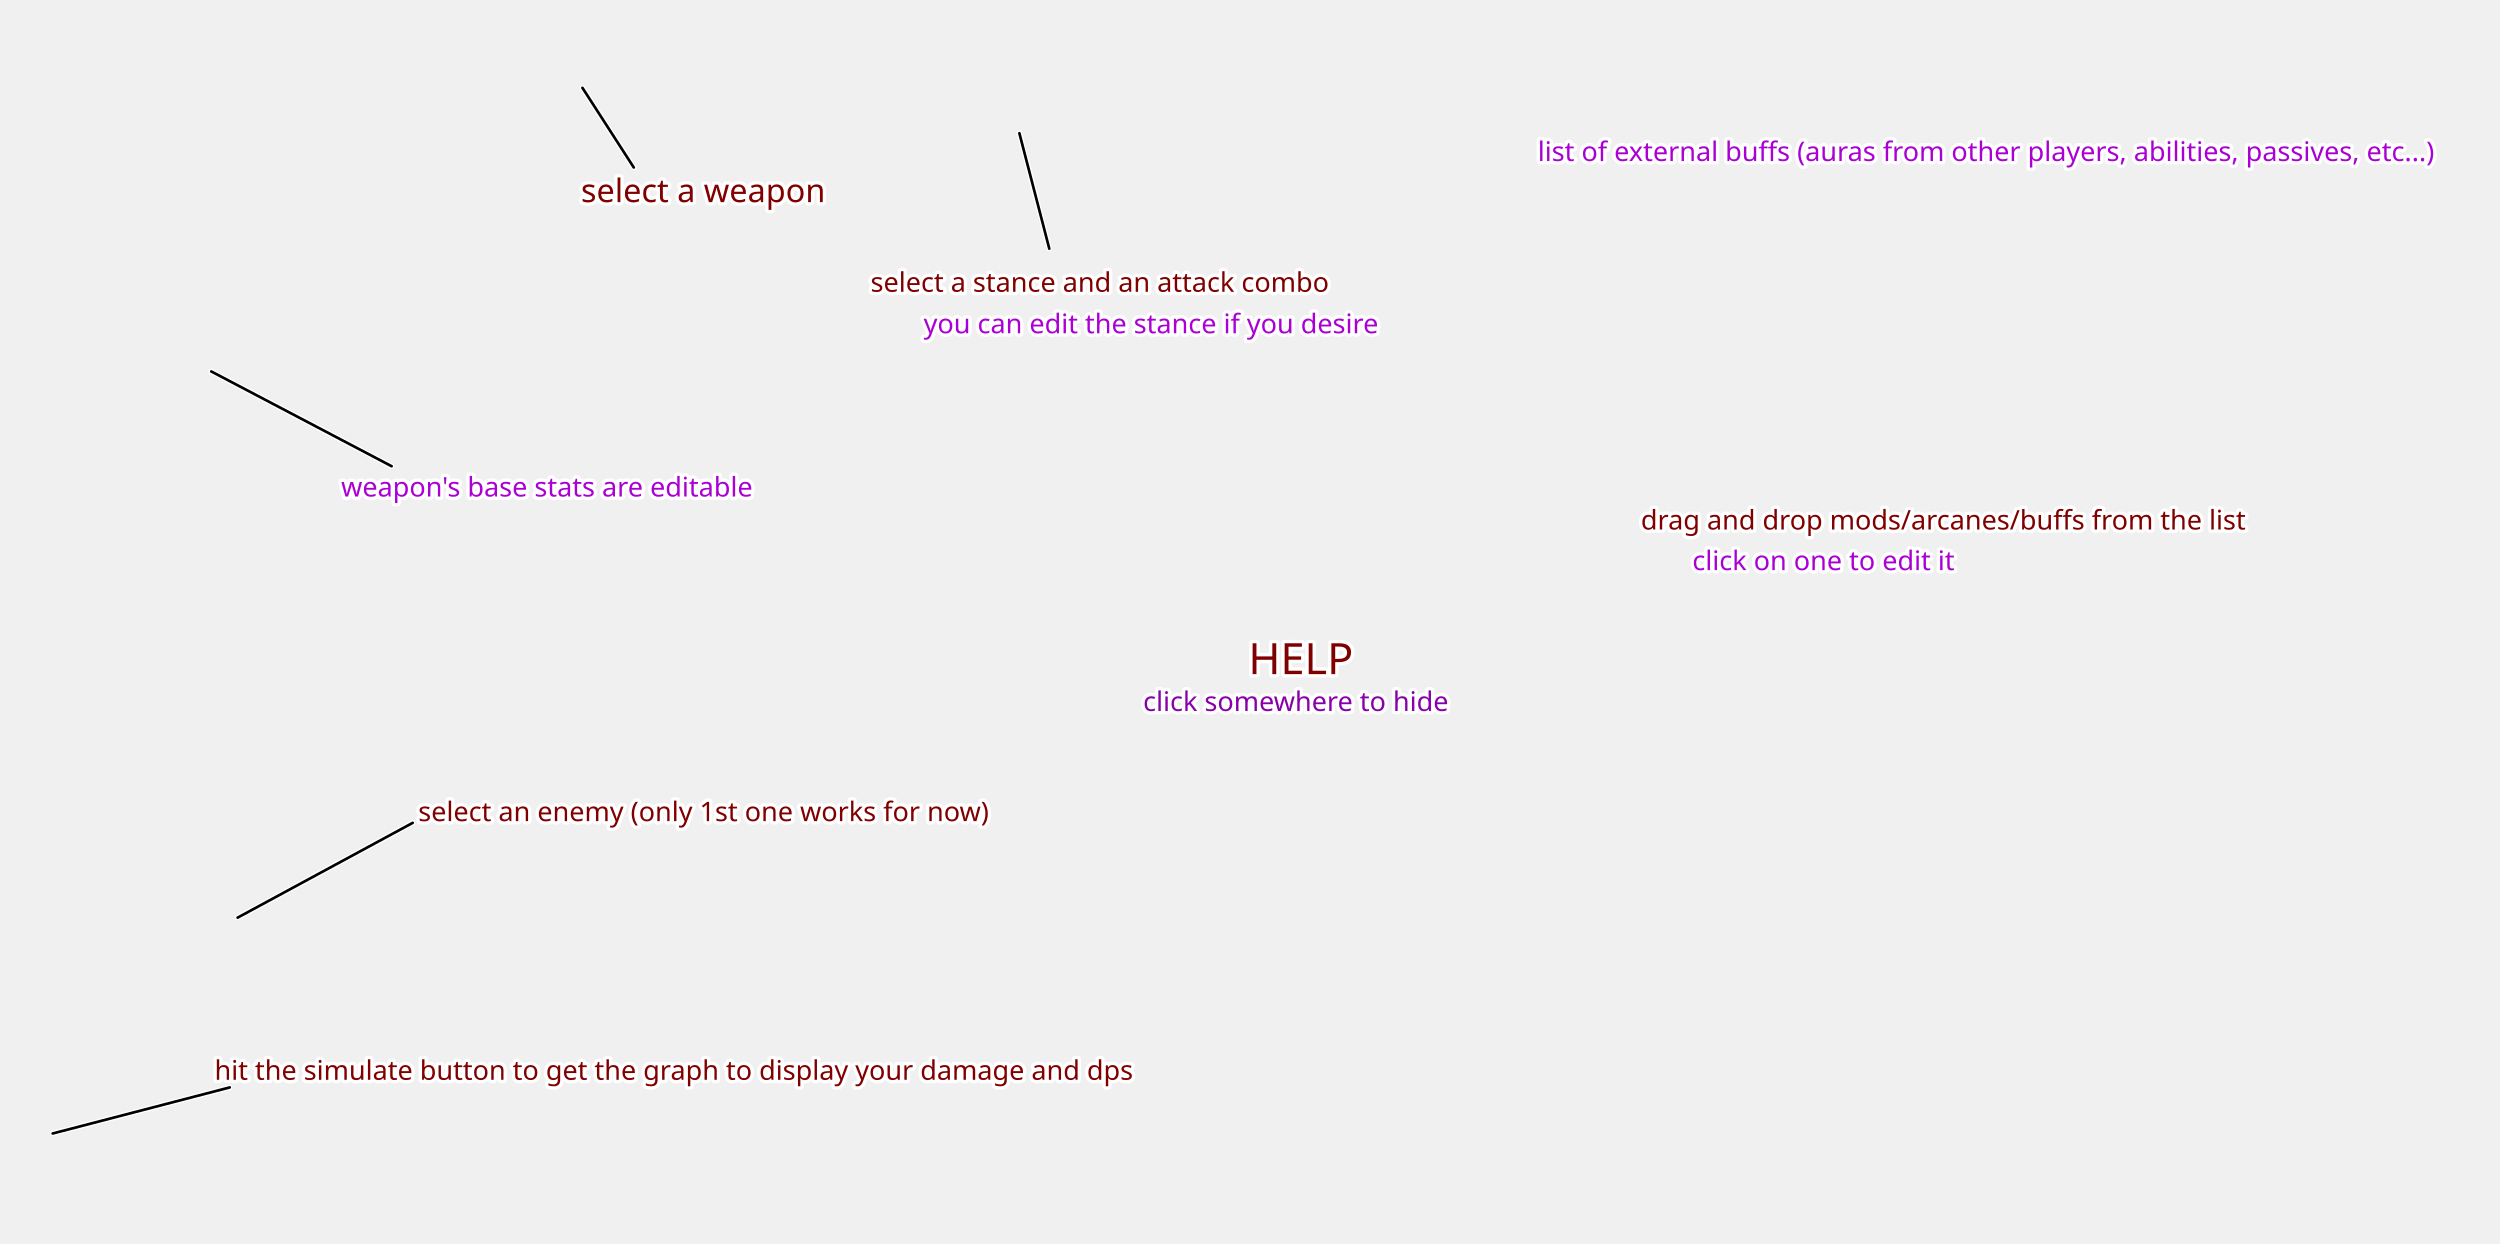
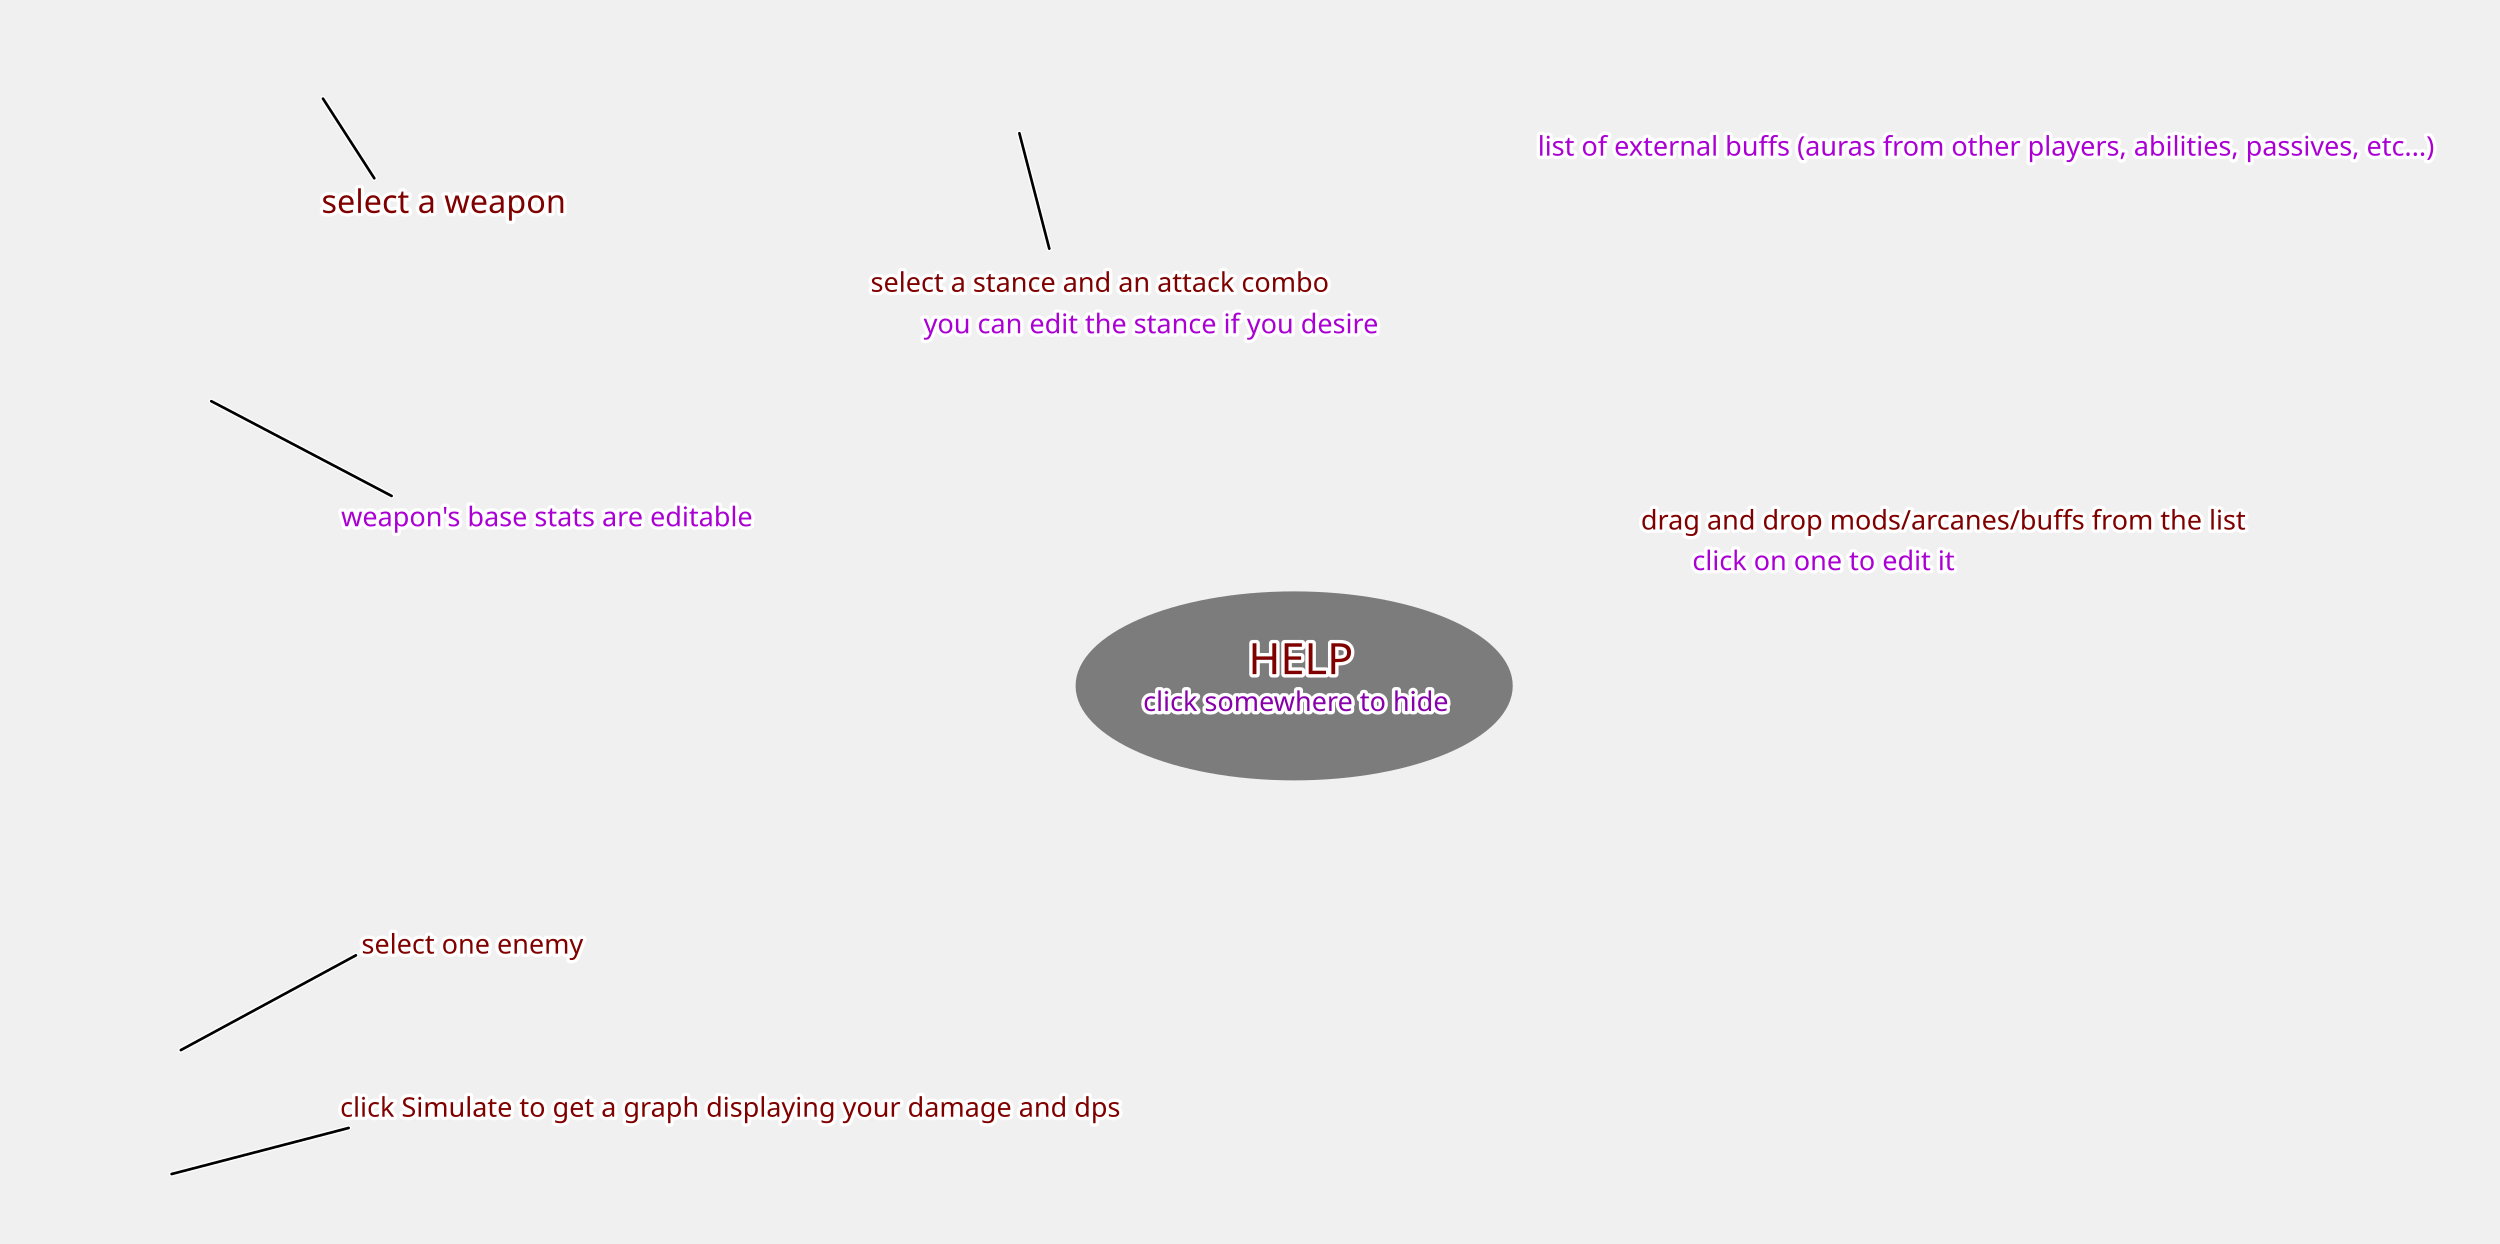
<svg xmlns="http://www.w3.org/2000/svg" width="1850" height="920" viewBox="0 0 489.479 243.417" version="1.1" id="svg1" xml:space="preserve">
  <defs id="defs1" />
-   <g id="layer2" style="stroke:#ffffff;stroke-width:0.529;stroke-linecap:round;stroke-linejoin:round;stroke-dasharray:none;stroke-opacity:1;paint-order:stroke fill markers" transform="translate(-5.013322,0.06207254)">
-     <text xml:space="preserve" style="font-size:6.35px;line-height:1.25;font-family:sans-serif;fill:#800000;stroke:#ffffff;stroke-width:1.323;stroke-linecap:round;stroke-linejoin:round;stroke-dasharray:none;stroke-opacity:1;paint-order:stroke fill markers" x="118.76" y="39.508" id="text1">
-       <tspan id="tspan1" style="font-size:6.35px;fill:#800000;stroke:#ffffff;stroke-width:1.323;stroke-linecap:round;stroke-linejoin:round;stroke-dasharray:none;stroke-opacity:1;paint-order:stroke fill markers" x="118.76" y="39.508">select a weapon</tspan>
-     </text>
-     <text xml:space="preserve" style="font-size:5.292px;line-height:1.25;font-family:sans-serif;fill:#aa00d4;stroke:#ffffff;stroke-width:1.323;stroke-linecap:round;stroke-linejoin:round;stroke-dasharray:none;stroke-opacity:1;paint-order:stroke fill markers" x="71.793" y="97.156" id="text2">
-       <tspan id="tspan2" style="fill:#aa00d4;stroke:#ffffff;stroke-width:1.323;stroke-linecap:round;stroke-linejoin:round;stroke-dasharray:none;stroke-opacity:1;paint-order:stroke fill markers" x="71.793" y="97.156">weapon's base stats are editable</tspan>
-     </text>
-     <text xml:space="preserve" style="font-size:5.292px;line-height:1.25;font-family:sans-serif;fill:#800000;stroke:#ffffff;stroke-width:1.323;stroke-linecap:round;stroke-linejoin:round;stroke-dasharray:none;stroke-opacity:1;paint-order:stroke fill markers" x="86.899" y="160.714" id="text3">
-       <tspan id="tspan3" style="fill:#800000;stroke:#ffffff;stroke-width:1.323;stroke-linecap:round;stroke-linejoin:round;stroke-dasharray:none;stroke-opacity:1;paint-order:stroke fill markers" x="86.899" y="160.714">select an enemy (only 1st one works for now)</tspan>
-     </text>
-     <text xml:space="preserve" style="font-size:5.292px;line-height:1.25;font-family:sans-serif;fill:#800000;stroke:#ffffff;stroke-width:1.323;stroke-linecap:round;stroke-linejoin:round;stroke-dasharray:none;stroke-opacity:1;paint-order:stroke fill markers" x="175.458" y="57.07" id="text4">
-       <tspan id="tspan4" style="fill:#800000;stroke:#ffffff;stroke-width:1.323;stroke-linecap:round;stroke-linejoin:round;stroke-dasharray:none;stroke-opacity:1;paint-order:stroke fill markers" x="175.458" y="57.07">select a stance and an attack combo</tspan>
-     </text>
-     <text xml:space="preserve" style="font-size:5.292px;line-height:1.25;font-family:sans-serif;fill:#aa00d4;stroke:#ffffff;stroke-width:1.323;stroke-linecap:round;stroke-linejoin:round;stroke-dasharray:none;stroke-opacity:1;paint-order:stroke fill markers" x="185.853" y="65.194" id="text5">
-       <tspan id="tspan5" style="fill:#aa00d4;stroke:#ffffff;stroke-width:1.323;stroke-linecap:round;stroke-linejoin:round;stroke-dasharray:none;stroke-opacity:1;paint-order:stroke fill markers" x="185.853" y="65.194">you can edit the stance if you desire</tspan>
-     </text>
-     <text xml:space="preserve" style="font-size:5.292px;line-height:1.25;font-family:sans-serif;fill:#aa00d4;stroke:#ffffff;stroke-width:1.323;stroke-linecap:round;stroke-linejoin:round;stroke-dasharray:none;stroke-opacity:1;paint-order:stroke fill markers" x="306.092" y="31.47" id="text6">
-       <tspan id="tspan6" style="fill:#aa00d4;stroke:#ffffff;stroke-width:1.323;stroke-linecap:round;stroke-linejoin:round;stroke-dasharray:none;stroke-opacity:1;paint-order:stroke fill markers" x="306.092" y="31.47">list of external buffs (auras from other players, abilities, passives, etc...)</tspan>
-     </text>
-     <text xml:space="preserve" style="font-size:5.292px;line-height:1.25;font-family:sans-serif;fill:#800000;stroke:#ffffff;stroke-width:1.323;stroke-linecap:round;stroke-linejoin:round;stroke-dasharray:none;stroke-opacity:1;paint-order:stroke fill markers" x="326.282" y="103.62" id="text7">
-       <tspan id="tspan7" style="fill:#800000;stroke:#ffffff;stroke-width:1.323;stroke-linecap:round;stroke-linejoin:round;stroke-dasharray:none;stroke-opacity:1;paint-order:stroke fill markers" x="326.282" y="103.62">drag and drop mods/arcanes/buffs from the list</tspan>
-     </text>
-     <text xml:space="preserve" style="font-size:5.292px;line-height:1.25;font-family:sans-serif;fill:#aa00d4;stroke:#ffffff;stroke-width:1.323;stroke-linecap:round;stroke-linejoin:round;stroke-dasharray:none;stroke-opacity:1;paint-order:stroke fill markers" x="336.357" y="111.57" id="text8">
-       <tspan id="tspan8" style="fill:#aa00d4;stroke:#ffffff;stroke-width:1.323;stroke-linecap:round;stroke-linejoin:round;stroke-dasharray:none;stroke-opacity:1;paint-order:stroke fill markers" x="336.357" y="111.57">click on one to edit it</tspan>
-     </text>
-     <text xml:space="preserve" style="font-size:5.292px;line-height:1.25;font-family:sans-serif;fill:#800000;stroke:#ffffff;stroke-width:1.323;stroke-linecap:round;stroke-linejoin:round;stroke-dasharray:none;stroke-opacity:1;paint-order:stroke fill markers" x="47.01" y="211.362" id="text9">
-       <tspan id="tspan9" style="fill:#800000;stroke:#ffffff;stroke-width:1.323;stroke-linecap:round;stroke-linejoin:round;stroke-dasharray:none;stroke-opacity:1;paint-order:stroke fill markers" x="47.01" y="211.362">hit the simulate button to get the graph to display your damage and dps</tspan>
-     </text>
-     <text xml:space="preserve" style="font-size:8.467px;line-height:1.25;font-family:sans-serif;fill:#800000;stroke:#ffffff;stroke-width:1.323;stroke-linecap:round;stroke-linejoin:round;stroke-dasharray:none;stroke-opacity:1;paint-order:stroke fill markers" x="249.436" y="131.933" id="text15">
-       <tspan style="font-size:8.467px;fill:#800000;stroke:#ffffff;stroke-width:1.323;stroke-linecap:round;stroke-linejoin:round;stroke-dasharray:none;stroke-opacity:1;paint-order:stroke fill markers" x="249.436" y="131.933" id="tspan16">HELP</tspan>
-     </text>
-     <text xml:space="preserve" style="font-size:5.292px;line-height:1.25;font-family:sans-serif;fill:#8800aa;stroke:#ffffff;stroke-width:1.323;stroke-linecap:round;stroke-linejoin:round;stroke-dasharray:none;stroke-opacity:1;paint-order:stroke fill markers" x="228.821" y="139.148" id="text17">
-       <tspan style="fill:#8800aa;stroke:#ffffff;stroke-width:1.323;stroke-linecap:round;stroke-linejoin:round;stroke-dasharray:none;stroke-opacity:1;paint-order:stroke fill markers" x="228.821" y="139.148" id="tspan18">click somewhere to hide</tspan>
-     </text>
-     <path style="fill:none;fill-opacity:1;stroke:#ffffff;stroke-width:1.058;stroke-linecap:round;stroke-linejoin:round;stroke-dasharray:none;stroke-opacity:1;paint-order:stroke fill markers" d="m 119.049,17.136 10.05,15.59" id="path2665" />
-     <path style="fill:none;fill-opacity:1;stroke:#ffffff;stroke-width:1.058;stroke-linecap:round;stroke-linejoin:round;stroke-dasharray:none;stroke-opacity:1;paint-order:stroke fill markers" d="M 81.685,91.219 46.383,72.666" id="path2666" />
-     <path style="fill:none;fill-opacity:1;stroke:#ffffff;stroke-width:1.058;stroke-linecap:round;stroke-linejoin:round;stroke-dasharray:none;stroke-opacity:1;paint-order:stroke fill markers" d="m 49.99,212.845 -34.658,9.019" id="path2667" />
-     <path style="fill:none;fill-opacity:1;stroke:#ffffff;stroke-width:1.058;stroke-linecap:round;stroke-linejoin:round;stroke-dasharray:none;stroke-opacity:1;paint-order:stroke fill markers" d="m 204.599,26.026 5.855,22.593" id="path2668" />
-     <path style="fill:none;fill-opacity:1;stroke:#ffffff;stroke-width:1.058;stroke-linecap:round;stroke-linejoin:round;stroke-dasharray:none;stroke-opacity:1;paint-order:stroke fill markers" d="m 85.808,161.051 -34.272,18.553" id="path2669" />
-     <path style="fill:none;fill-opacity:1;stroke:#000000;stroke-width:0.529;stroke-linecap:round;stroke-linejoin:round;stroke-dasharray:none;stroke-opacity:1;paint-order:stroke fill markers" d="m 119.049,17.136 10.05,15.59" id="path9" />
-     <path style="fill:none;fill-opacity:1;stroke:#000000;stroke-width:0.529;stroke-linecap:round;stroke-linejoin:round;stroke-dasharray:none;stroke-opacity:1;paint-order:stroke fill markers" d="M 81.685,91.219 46.383,72.666" id="path10" />
-     <path style="fill:none;fill-opacity:1;stroke:#000000;stroke-width:0.529;stroke-linecap:round;stroke-linejoin:round;stroke-dasharray:none;stroke-opacity:1;paint-order:stroke fill markers" d="m 49.99,212.845 -34.658,9.019" id="path13" />
-     <path style="fill:none;fill-opacity:1;stroke:#000000;stroke-width:0.529;stroke-linecap:round;stroke-linejoin:round;stroke-dasharray:none;stroke-opacity:1;paint-order:stroke fill markers" d="m 204.599,26.026 5.855,22.593" id="path14" />
-     <path style="fill:none;fill-opacity:1;stroke:#000000;stroke-width:0.529;stroke-linecap:round;stroke-linejoin:round;stroke-dasharray:none;stroke-opacity:1;paint-order:stroke fill markers" d="m 85.808,161.051 -34.272,18.553" id="path15" />
-   </g>
+   <ellipse style="fill:#000000;fill-opacity:0.484;stroke:none;stroke-width:2.625;stroke-linejoin:round" id="path1" ry="18.504" rx="42.794" cy="134.291" cx="253.388" />
+   <text xml:space="preserve" style="font-size:6.35px;line-height:1.25;font-family:sans-serif;fill:#800000;stroke:#ffffff;stroke-width:1.323;stroke-linecap:round;stroke-linejoin:round;stroke-dasharray:none;stroke-opacity:1;paint-order:stroke fill markers" x="62.946" y="41.687" id="text1">
+     <tspan id="tspan1" style="font-size:6.35px;fill:#800000;stroke:#ffffff;stroke-width:1.323;stroke-linecap:round;stroke-linejoin:round;stroke-dasharray:none;stroke-opacity:1;paint-order:stroke fill markers" x="62.946" y="41.687">select a weapon</tspan>
+   </text>
+   <text xml:space="preserve" style="font-size:5.292px;line-height:1.25;font-family:sans-serif;fill:#aa00d4;stroke:#ffffff;stroke-width:1.323;stroke-linecap:round;stroke-linejoin:round;stroke-dasharray:none;stroke-opacity:1;paint-order:stroke fill markers" x="66.78" y="103.039" id="text2">
+     <tspan id="tspan2" style="fill:#aa00d4;stroke:#ffffff;stroke-width:1.323;stroke-linecap:round;stroke-linejoin:round;stroke-dasharray:none;stroke-opacity:1;paint-order:stroke fill markers" x="66.78" y="103.039">weapon's base stats are editable</tspan>
+   </text>
+   <text xml:space="preserve" style="font-size:5.292px;line-height:1.25;font-family:sans-serif;fill:#800000;stroke:#ffffff;stroke-width:1.323;stroke-linecap:round;stroke-linejoin:round;stroke-dasharray:none;stroke-opacity:1;paint-order:stroke fill markers" x="70.773" y="186.705" id="text3">
+     <tspan id="tspan3" style="fill:#800000;stroke:#ffffff;stroke-width:1.323;stroke-linecap:round;stroke-linejoin:round;stroke-dasharray:none;stroke-opacity:1;paint-order:stroke fill markers" x="70.773" y="186.705">select one enemy</tspan>
+   </text>
+   <text xml:space="preserve" style="font-size:5.292px;line-height:1.25;font-family:sans-serif;fill:#800000;stroke:#ffffff;stroke-width:1.323;stroke-linecap:round;stroke-linejoin:round;stroke-dasharray:none;stroke-opacity:1;paint-order:stroke fill markers" x="170.444" y="57.132" id="text4">
+     <tspan id="tspan4" style="fill:#800000;stroke:#ffffff;stroke-width:1.323;stroke-linecap:round;stroke-linejoin:round;stroke-dasharray:none;stroke-opacity:1;paint-order:stroke fill markers" x="170.444" y="57.132">select a stance and an attack combo</tspan>
+   </text>
+   <text xml:space="preserve" style="font-size:5.292px;line-height:1.25;font-family:sans-serif;fill:#aa00d4;stroke:#ffffff;stroke-width:1.323;stroke-linecap:round;stroke-linejoin:round;stroke-dasharray:none;stroke-opacity:1;paint-order:stroke fill markers" x="180.839" y="65.256" id="text5">
+     <tspan id="tspan5" style="fill:#aa00d4;stroke:#ffffff;stroke-width:1.323;stroke-linecap:round;stroke-linejoin:round;stroke-dasharray:none;stroke-opacity:1;paint-order:stroke fill markers" x="180.839" y="65.256">you can edit the stance if you desire</tspan>
+   </text>
+   <text xml:space="preserve" style="font-size:5.292px;line-height:1.25;font-family:sans-serif;fill:#aa00d4;stroke:#ffffff;stroke-width:1.323;stroke-linecap:round;stroke-linejoin:round;stroke-dasharray:none;stroke-opacity:1;paint-order:stroke fill markers" x="301.079" y="30.474" id="text6">
+     <tspan id="tspan6" style="fill:#aa00d4;stroke:#ffffff;stroke-width:1.323;stroke-linecap:round;stroke-linejoin:round;stroke-dasharray:none;stroke-opacity:1;paint-order:stroke fill markers" x="301.079" y="30.474">list of external buffs (auras from other players, abilities, passives, etc...)</tspan>
+   </text>
+   <text xml:space="preserve" style="font-size:5.292px;line-height:1.25;font-family:sans-serif;fill:#800000;stroke:#ffffff;stroke-width:1.323;stroke-linecap:round;stroke-linejoin:round;stroke-dasharray:none;stroke-opacity:1;paint-order:stroke fill markers" x="321.269" y="103.682" id="text7">
+     <tspan id="tspan7" style="fill:#800000;stroke:#ffffff;stroke-width:1.323;stroke-linecap:round;stroke-linejoin:round;stroke-dasharray:none;stroke-opacity:1;paint-order:stroke fill markers" x="321.269" y="103.682">drag and drop mods/arcanes/buffs from the list</tspan>
+   </text>
+   <text xml:space="preserve" style="font-size:5.292px;line-height:1.25;font-family:sans-serif;fill:#aa00d4;stroke:#ffffff;stroke-width:1.323;stroke-linecap:round;stroke-linejoin:round;stroke-dasharray:none;stroke-opacity:1;paint-order:stroke fill markers" x="331.344" y="111.632" id="text8">
+     <tspan id="tspan8" style="fill:#aa00d4;stroke:#ffffff;stroke-width:1.323;stroke-linecap:round;stroke-linejoin:round;stroke-dasharray:none;stroke-opacity:1;paint-order:stroke fill markers" x="331.344" y="111.632">click on one to edit it</tspan>
+   </text>
+   <text xml:space="preserve" style="font-size:5.292px;line-height:1.25;font-family:sans-serif;fill:#800000;stroke:#ffffff;stroke-width:1.323;stroke-linecap:round;stroke-linejoin:round;stroke-dasharray:none;stroke-opacity:1;paint-order:stroke fill markers" x="66.586" y="218.649" id="text9">
+     <tspan id="tspan9" style="fill:#800000;stroke:#ffffff;stroke-width:1.323;stroke-linecap:round;stroke-linejoin:round;stroke-dasharray:none;stroke-opacity:1;paint-order:stroke fill markers" x="66.586" y="218.649">click Simulate to get a graph displaying your damage and dps</tspan>
+   </text>
+   <text xml:space="preserve" style="font-size:8.467px;line-height:1.25;font-family:sans-serif;fill:#800000;stroke:#ffffff;stroke-width:1.323;stroke-linecap:round;stroke-linejoin:round;stroke-dasharray:none;stroke-opacity:1;paint-order:stroke fill markers" x="244.423" y="131.995" id="text15">
+     <tspan style="font-size:8.467px;fill:#800000;stroke:#ffffff;stroke-width:1.323;stroke-linecap:round;stroke-linejoin:round;stroke-dasharray:none;stroke-opacity:1;paint-order:stroke fill markers" x="244.423" y="131.995" id="tspan16">HELP</tspan>
+   </text>
+   <text xml:space="preserve" style="font-size:5.292px;line-height:1.25;font-family:sans-serif;fill:#8800aa;stroke:#ffffff;stroke-width:1.323;stroke-linecap:round;stroke-linejoin:round;stroke-dasharray:none;stroke-opacity:1;paint-order:stroke fill markers" x="223.808" y="139.21" id="text17">
+     <tspan style="fill:#8800aa;stroke:#ffffff;stroke-width:1.323;stroke-linecap:round;stroke-linejoin:round;stroke-dasharray:none;stroke-opacity:1;paint-order:stroke fill markers" x="223.808" y="139.21" id="tspan18">click somewhere to hide</tspan>
+   </text>
+   <path style="fill:none;fill-opacity:1;stroke:#ffffff;stroke-width:1.058;stroke-linecap:round;stroke-linejoin:round;stroke-dasharray:none;stroke-opacity:1;paint-order:stroke fill markers" d="M 63.236,19.315 73.285,34.904" id="path2665" />
+   <path style="fill:none;fill-opacity:1;stroke:#ffffff;stroke-width:1.058;stroke-linecap:round;stroke-linejoin:round;stroke-dasharray:none;stroke-opacity:1;paint-order:stroke fill markers" d="M 76.672,97.102 41.369,78.549" id="path2666" />
+   <path style="fill:none;fill-opacity:1;stroke:#ffffff;stroke-width:1.058;stroke-linecap:round;stroke-linejoin:round;stroke-dasharray:none;stroke-opacity:1;paint-order:stroke fill markers" d="m 68.26,220.845 -34.658,9.019" id="path2667" />
+   <path style="fill:none;fill-opacity:1;stroke:#ffffff;stroke-width:1.058;stroke-linecap:round;stroke-linejoin:round;stroke-dasharray:none;stroke-opacity:1;paint-order:stroke fill markers" d="m 199.586,26.088 5.855,22.593" id="path2668" />
+   <path style="fill:none;fill-opacity:1;stroke:#ffffff;stroke-width:1.058;stroke-linecap:round;stroke-linejoin:round;stroke-dasharray:none;stroke-opacity:1;paint-order:stroke fill markers" d="m 69.682,187.043 -34.272,18.553" id="path2669" />
+   <path style="fill:none;fill-opacity:1;stroke:#000000;stroke-width:0.529;stroke-linecap:round;stroke-linejoin:round;stroke-dasharray:none;stroke-opacity:1;paint-order:stroke fill markers" d="M 63.236,19.315 73.285,34.904" id="path9" />
+   <path style="fill:none;fill-opacity:1;stroke:#000000;stroke-width:0.529;stroke-linecap:round;stroke-linejoin:round;stroke-dasharray:none;stroke-opacity:1;paint-order:stroke fill markers" d="M 76.672,97.102 41.369,78.549" id="path10" />
+   <path style="fill:none;fill-opacity:1;stroke:#000000;stroke-width:0.529;stroke-linecap:round;stroke-linejoin:round;stroke-dasharray:none;stroke-opacity:1;paint-order:stroke fill markers" d="m 68.26,220.845 -34.658,9.019" id="path13" />
+   <path style="fill:none;fill-opacity:1;stroke:#000000;stroke-width:0.529;stroke-linecap:round;stroke-linejoin:round;stroke-dasharray:none;stroke-opacity:1;paint-order:stroke fill markers" d="m 199.586,26.088 5.855,22.593" id="path14" />
+   <path style="fill:none;fill-opacity:1;stroke:#000000;stroke-width:0.529;stroke-linecap:round;stroke-linejoin:round;stroke-dasharray:none;stroke-opacity:1;paint-order:stroke fill markers" d="m 69.682,187.043 -34.272,18.553" id="path15" />
</svg>
